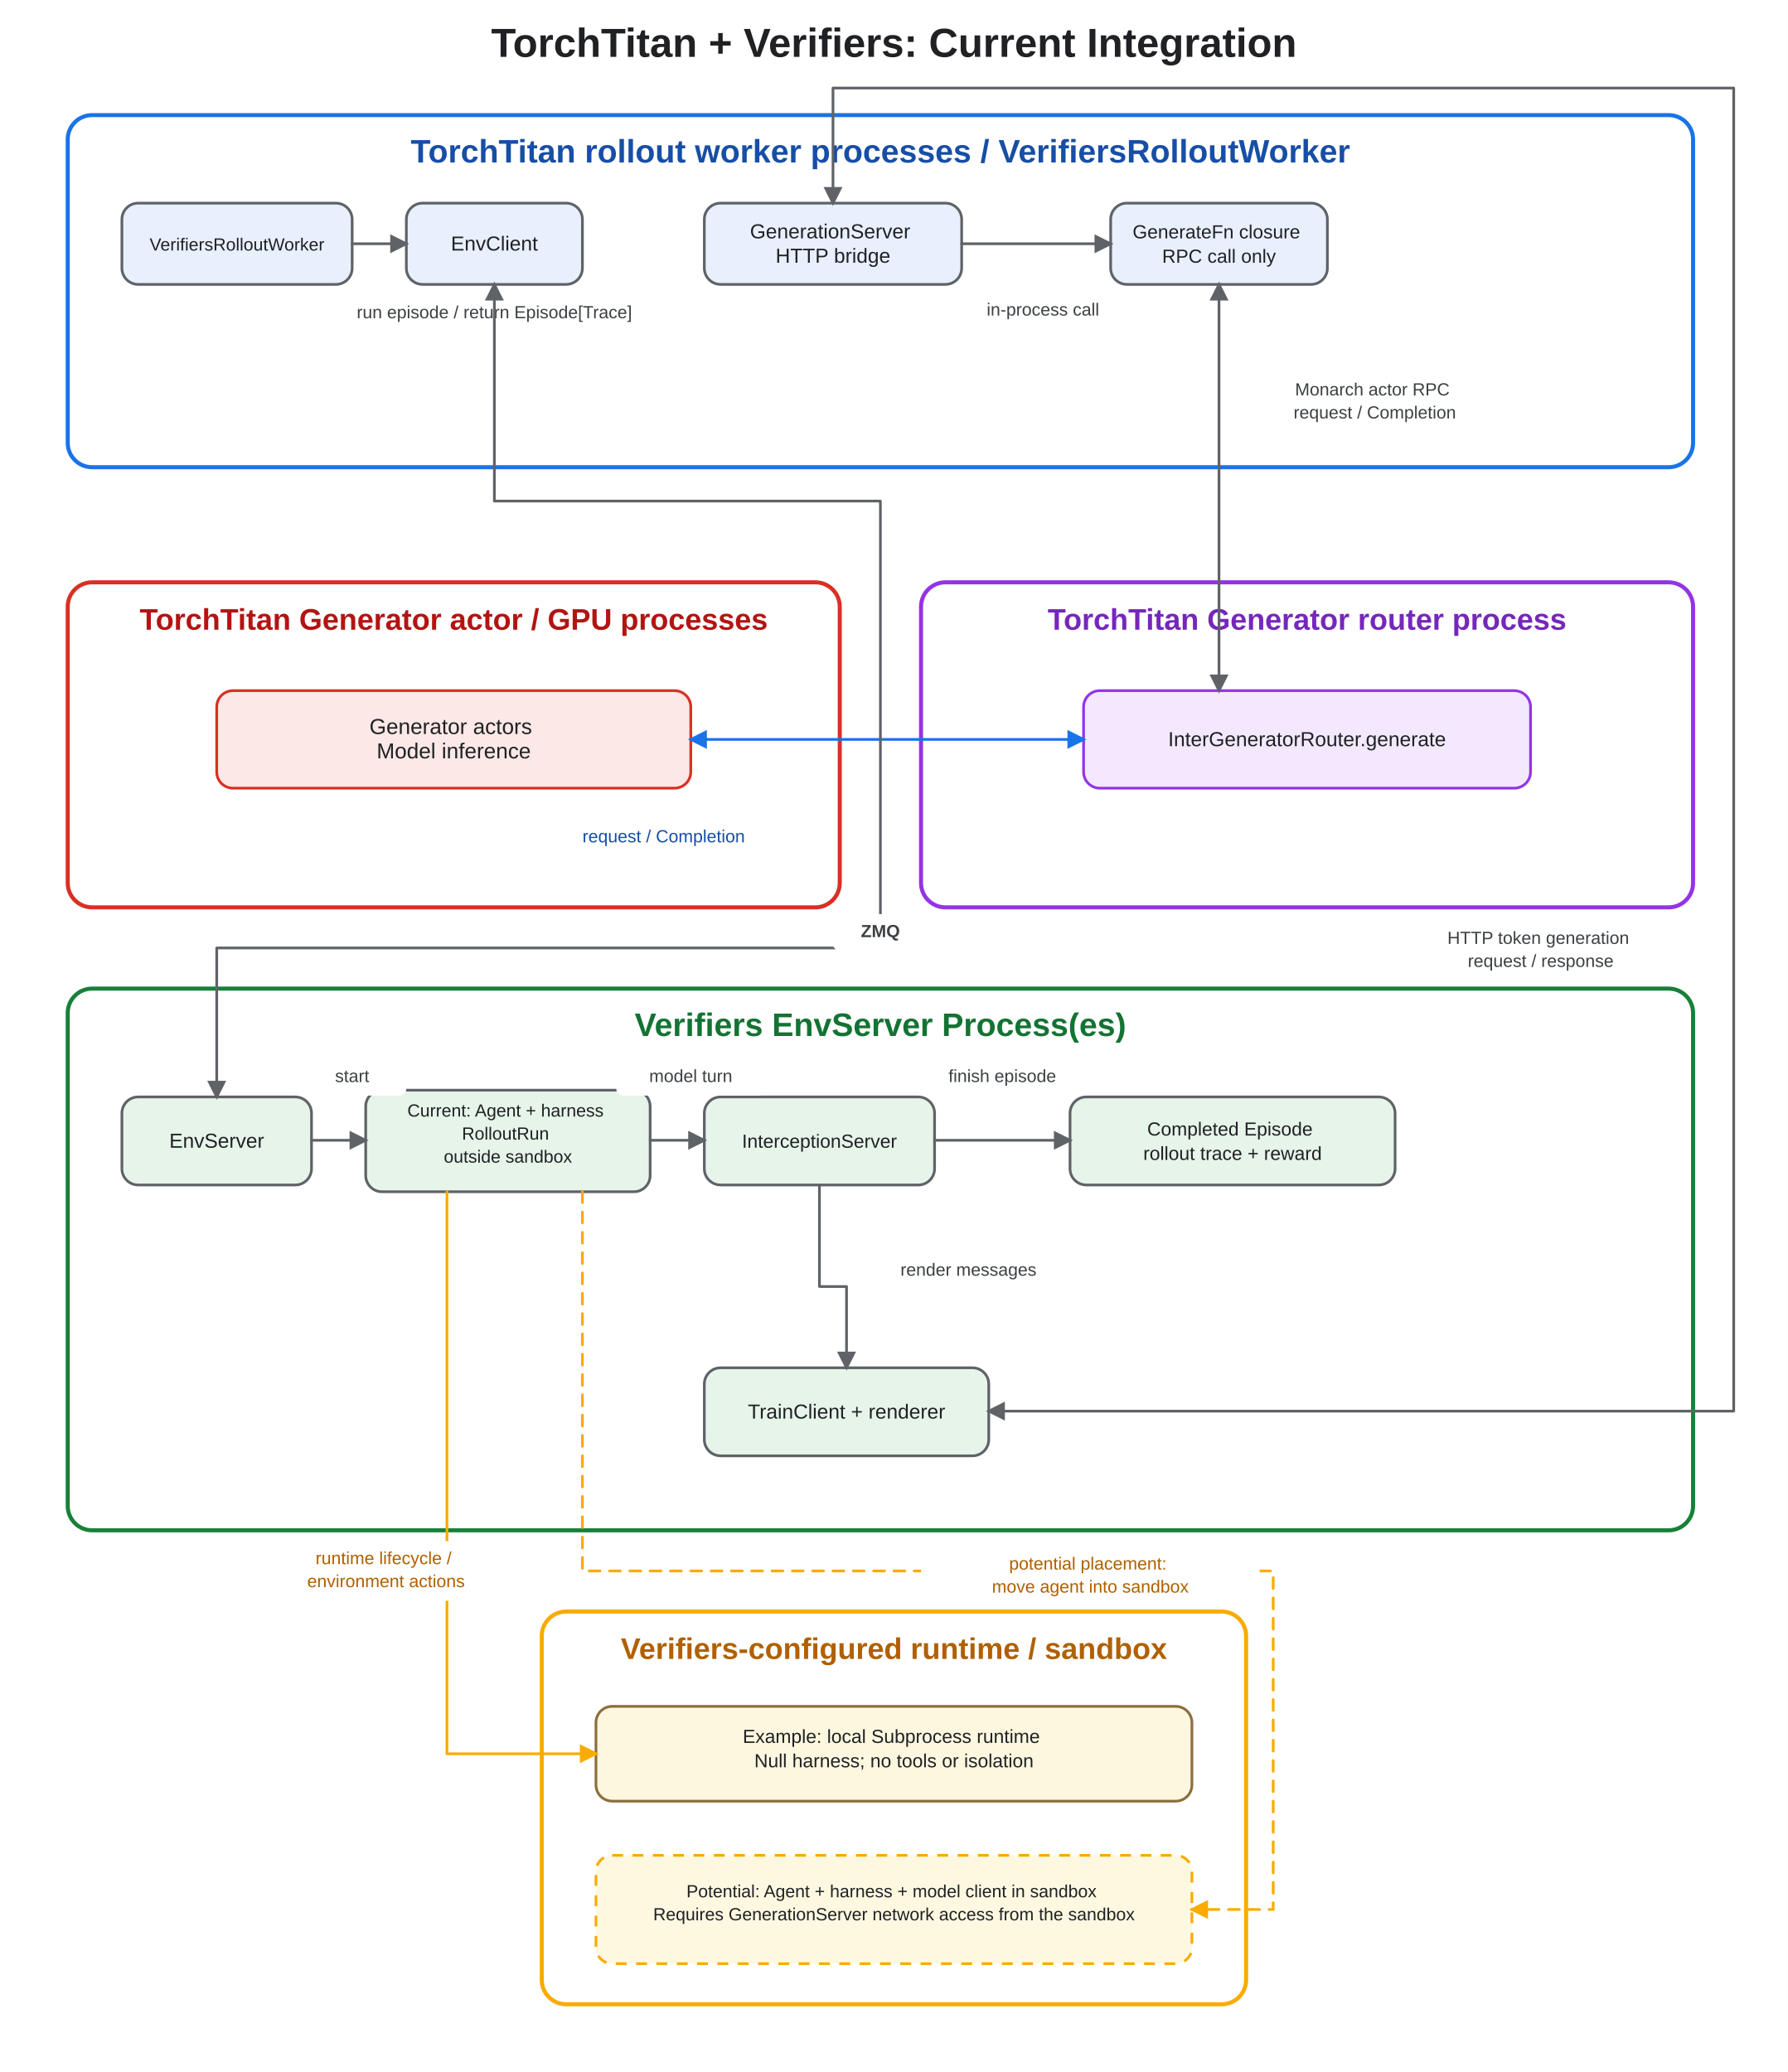
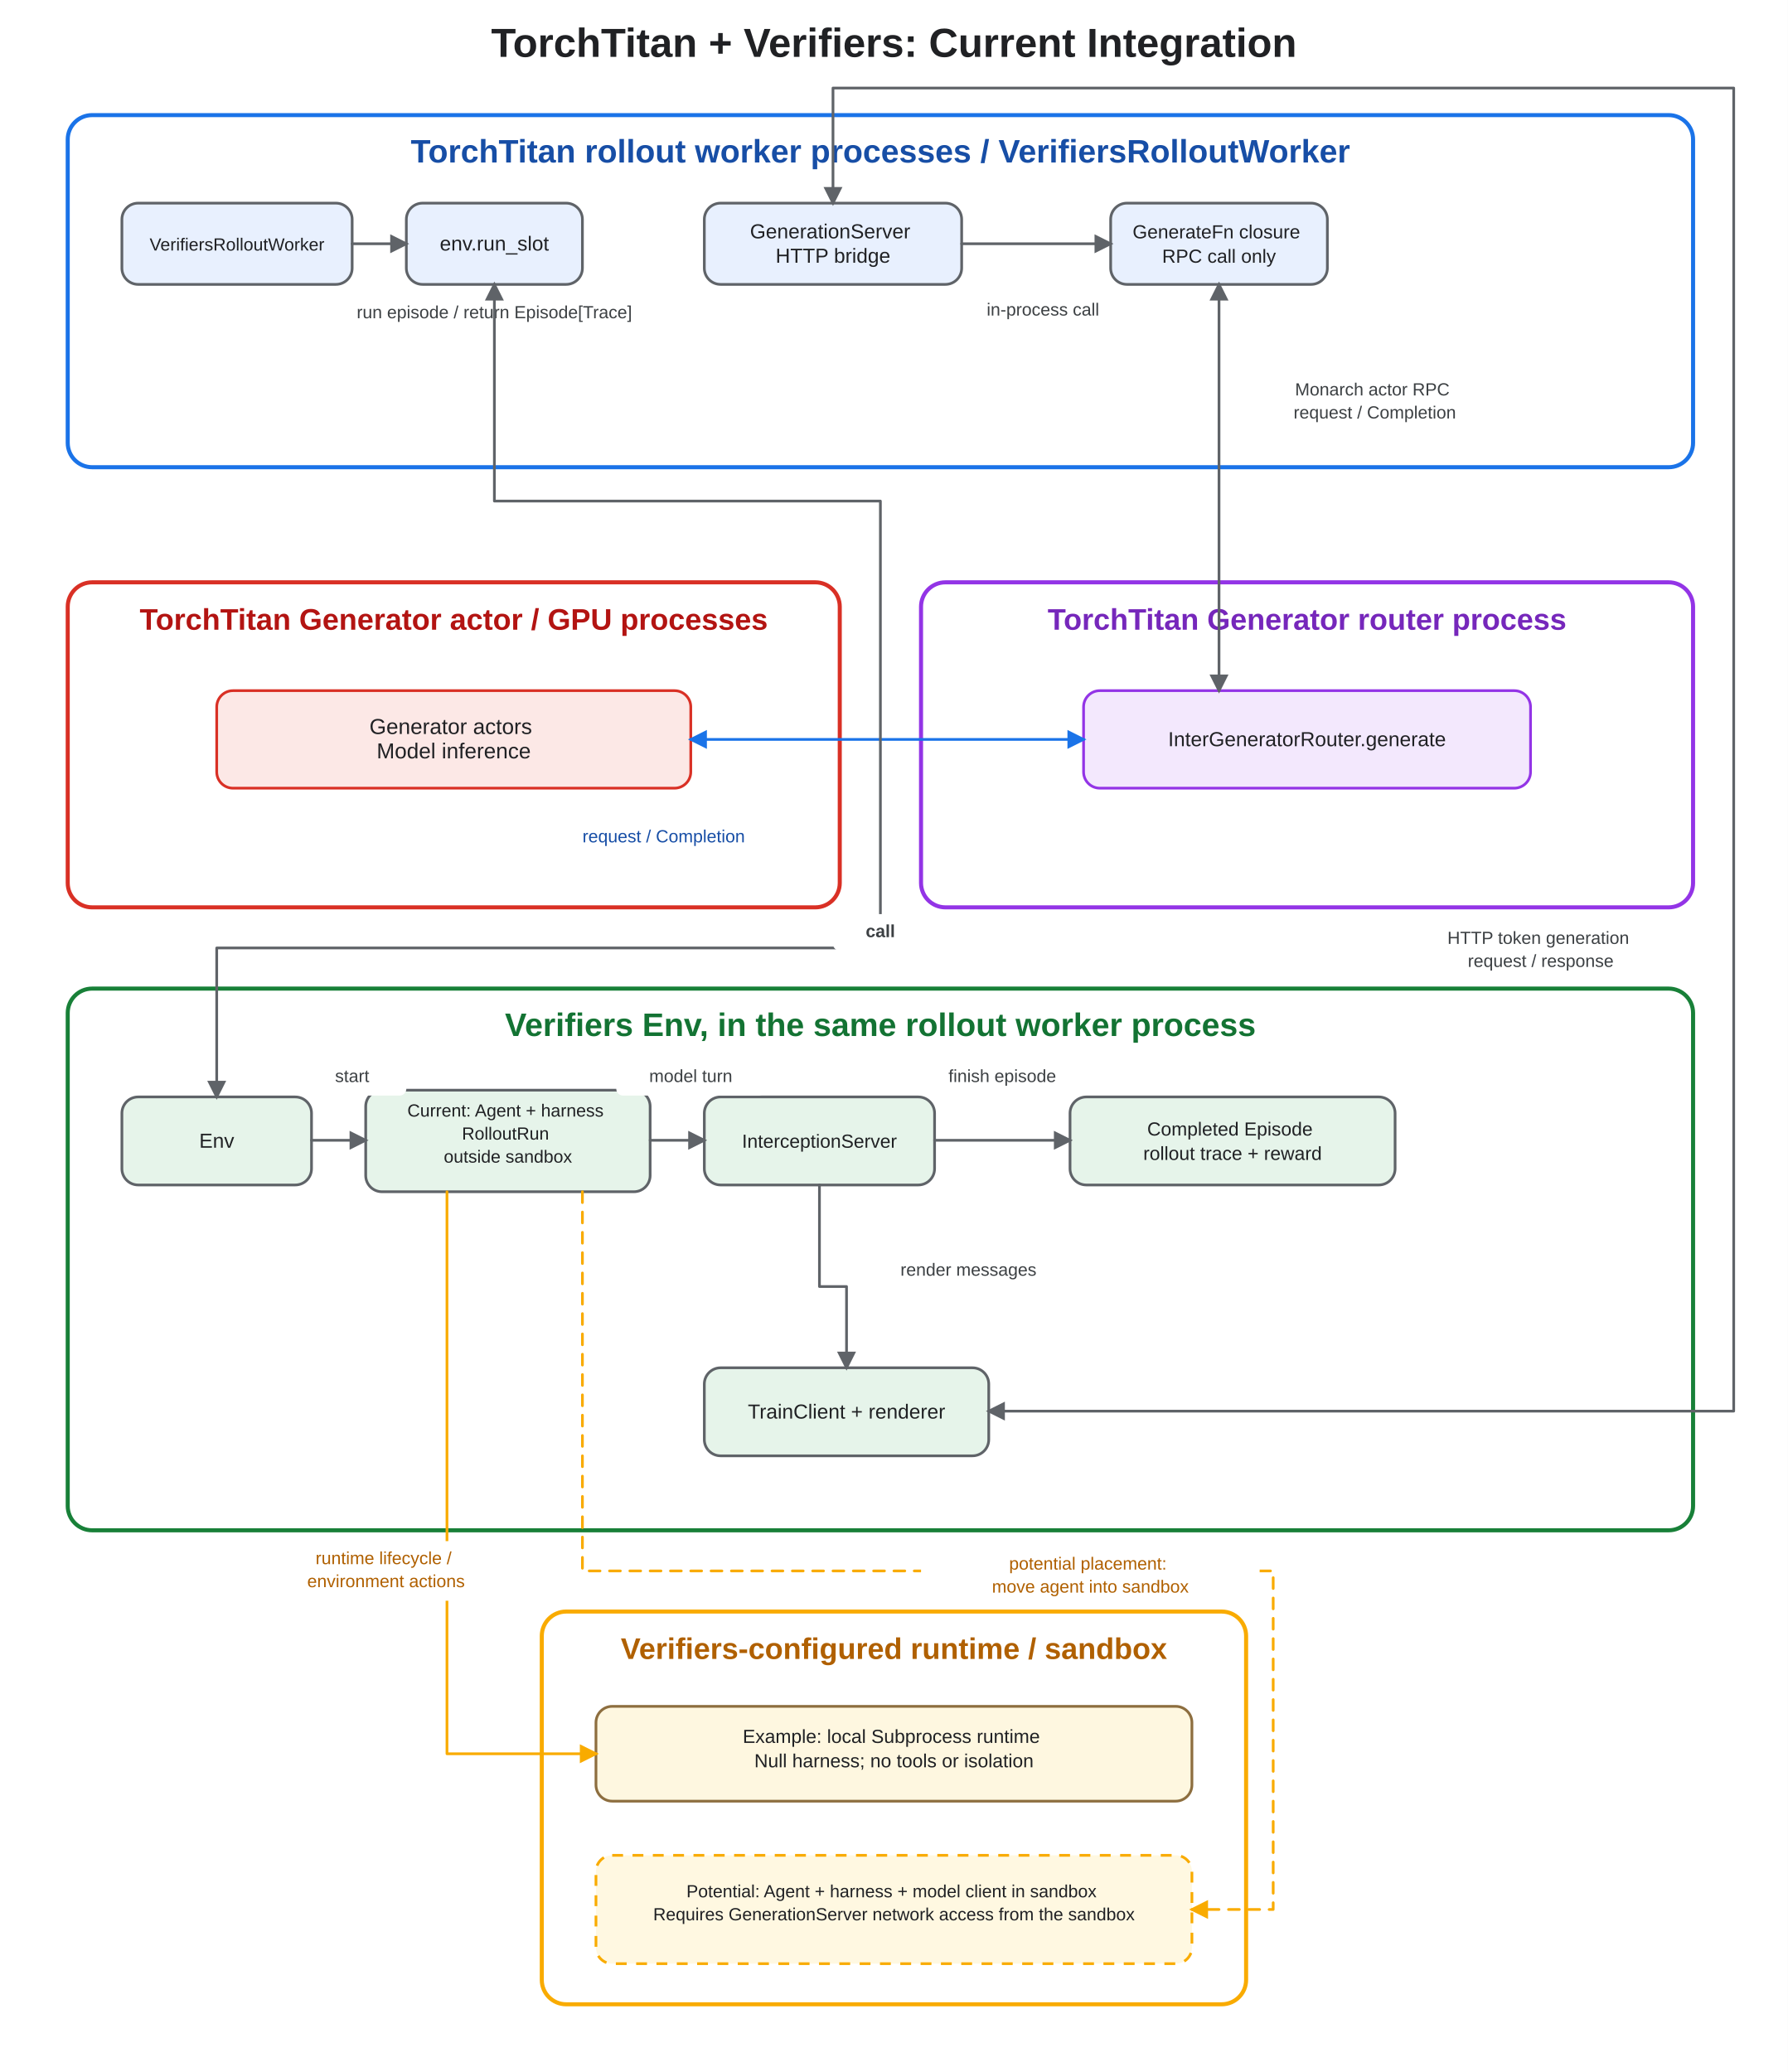
<svg xmlns="http://www.w3.org/2000/svg" width="1320" height="1530" viewBox="0 0 1320 1530">
  <defs>
    <marker id="gray" viewBox="0 0 10 10" markerWidth="7" markerHeight="7" refX="8.5" refY="5" orient="auto-start-reverse" markerUnits="strokeWidth">
      <path d="M0,0 L10,5 L0,10 z" fill="#5f6368" />
    </marker>
    <marker id="blue" viewBox="0 0 10 10" markerWidth="7" markerHeight="7" refX="8.5" refY="5" orient="auto-start-reverse" markerUnits="strokeWidth">
      <path d="M0,0 L10,5 L0,10 z" fill="#1a73e8" />
    </marker>
    <marker id="purple" viewBox="0 0 10 10" markerWidth="7" markerHeight="7" refX="8.5" refY="5" orient="auto-start-reverse" markerUnits="strokeWidth">
      <path d="M0,0 L10,5 L0,10 z" fill="#9334e6" />
    </marker>
    <marker id="green" viewBox="0 0 10 10" markerWidth="7" markerHeight="7" refX="8.5" refY="5" orient="auto-start-reverse" markerUnits="strokeWidth">
      <path d="M0,0 L10,5 L0,10 z" fill="#188038" />
    </marker>
    <marker id="orange" viewBox="0 0 10 10" markerWidth="7" markerHeight="7" refX="8.5" refY="5" orient="auto-start-reverse" markerUnits="strokeWidth">
      <path d="M0,0 L10,5 L0,10 z" fill="#f9ab00" />
    </marker>
  </defs>
  <rect width="1320" height="1530" fill="#ffffff" />
  <text x="660" y="42" fill="#202124" font-family="Arial, Helvetica, sans-serif" font-size="30" font-weight="700" text-anchor="middle">
    <tspan x="660" dy="0">TorchTitan + Verifiers: Current Integration</tspan>
  </text>
  <rect x="50" y="85" width="1200" height="260" rx="18" fill="#ffffff" stroke="#1a73e8" stroke-width="3" />
  <text x="650" y="120" fill="#174ea6" font-family="Arial, Helvetica, sans-serif" font-size="24" font-weight="700" text-anchor="middle">
    <tspan x="650" dy="0">TorchTitan rollout worker processes / VerifiersRolloutWorker</tspan>
  </text>
  <rect x="90" y="150" width="170" height="60" rx="12" fill="#e8f0fe" stroke="#5f6368" stroke-width="2" />
  <text x="175" y="185" fill="#202124" font-family="Arial, Helvetica, sans-serif" font-size="13" font-weight="500" text-anchor="middle">
    <tspan x="175" dy="0">VerifiersRolloutWorker</tspan>
  </text>
  <rect x="300" y="150" width="130" height="60" rx="12" fill="#e8f0fe" stroke="#5f6368" stroke-width="2" />
  <text x="365" y="185" fill="#202124" font-family="Arial, Helvetica, sans-serif" font-size="15" font-weight="500" text-anchor="middle">
-     <tspan x="365" dy="0">EnvClient</tspan>
+     <tspan x="365" dy="0">env.run_slot</tspan>
  </text>
  <rect x="520" y="150" width="190" height="60" rx="12" fill="#e8f0fe" stroke="#5f6368" stroke-width="2" />
  <text x="615" y="176" fill="#202124" font-family="Arial, Helvetica, sans-serif" font-size="15" font-weight="500" text-anchor="middle">
    <tspan x="615" dy="0">GenerationServer</tspan>
    <tspan x="615" dy="18">HTTP bridge</tspan>
  </text>
  <rect x="820" y="150" width="160" height="60" rx="12" fill="#e8f0fe" stroke="#5f6368" stroke-width="2" />
  <text x="900" y="176" fill="#202124" font-family="Arial, Helvetica, sans-serif" font-size="14" font-weight="500" text-anchor="middle">
    <tspan x="900" dy="0">GenerateFn closure</tspan>
    <tspan x="900" dy="18">RPC call only</tspan>
  </text>
  <rect x="50" y="430" width="570" height="240" rx="18" fill="#ffffff" stroke="#d93025" stroke-width="3" />
  <text x="335" y="465" fill="#b31412" font-family="Arial, Helvetica, sans-serif" font-size="22" font-weight="700" text-anchor="middle">
    <tspan x="335" dy="0">TorchTitan Generator actor / GPU processes</tspan>
  </text>
  <rect x="160" y="510" width="350" height="72" rx="12" fill="#fce8e6" stroke="#d93025" stroke-width="2" />
  <text x="335" y="542" fill="#202124" font-family="Arial, Helvetica, sans-serif" font-size="16" font-weight="500" text-anchor="middle">
    <tspan x="335" dy="0">Generator actors</tspan>
    <tspan x="335" dy="18">Model inference</tspan>
  </text>
  <rect x="680" y="430" width="570" height="240" rx="18" fill="#ffffff" stroke="#9334e6" stroke-width="3" />
  <text x="965" y="465" fill="#7627bb" font-family="Arial, Helvetica, sans-serif" font-size="22" font-weight="700" text-anchor="middle">
    <tspan x="965" dy="0">TorchTitan Generator router process</tspan>
  </text>
  <rect x="800" y="510" width="330" height="72" rx="12" fill="#f3e8fd" stroke="#9334e6" stroke-width="2" />
  <text x="965" y="551" fill="#202124" font-family="Arial, Helvetica, sans-serif" font-size="15" font-weight="500" text-anchor="middle">
    <tspan x="965" dy="0">InterGeneratorRouter.generate</tspan>
  </text>
  <rect x="50" y="730" width="1200" height="400" rx="18" fill="#ffffff" stroke="#188038" stroke-width="3" />
  <text x="650" y="765" fill="#137333" font-family="Arial, Helvetica, sans-serif" font-size="24" font-weight="700" text-anchor="middle">
-     <tspan x="650" dy="0">Verifiers EnvServer Process(es)</tspan>
+     <tspan x="650" dy="0">Verifiers Env, in the same rollout worker process</tspan>
  </text>
  <rect x="90" y="810" width="140" height="65" rx="12" fill="#e6f4ea" stroke="#5f6368" stroke-width="2" />
  <text x="160" y="847.5" fill="#202124" font-family="Arial, Helvetica, sans-serif" font-size="15" font-weight="500" text-anchor="middle">
-     <tspan x="160" dy="0">EnvServer</tspan>
+     <tspan x="160" dy="0">Env</tspan>
  </text>
  <rect x="270" y="805" width="210" height="75" rx="12" fill="#e6f4ea" stroke="#5f6368" stroke-width="2" />
  <text x="375" y="824.5" fill="#202124" font-family="Arial, Helvetica, sans-serif" font-size="13" font-weight="500" text-anchor="middle">
    <tspan x="375" dy="0">Current: Agent + harness</tspan>
    <tspan x="375" dy="17">RolloutRun</tspan>
    <tspan x="375" dy="17">outside sandbox</tspan>
  </text>
  <rect x="520" y="810" width="170" height="65" rx="12" fill="#e6f4ea" stroke="#5f6368" stroke-width="2" />
  <text x="605" y="847.5" fill="#202124" font-family="Arial, Helvetica, sans-serif" font-size="14" font-weight="500" text-anchor="middle">
    <tspan x="605" dy="0">InterceptionServer</tspan>
  </text>
  <rect x="790" y="810" width="240" height="65" rx="12" fill="#e6f4ea" stroke="#5f6368" stroke-width="2" />
  <text x="910" y="838.5" fill="#202124" font-family="Arial, Helvetica, sans-serif" font-size="14" font-weight="500" text-anchor="middle">
    <tspan x="910" dy="0">Completed Episode</tspan>
    <tspan x="910" dy="18">rollout trace + reward</tspan>
  </text>
  <rect x="520" y="1010" width="210" height="65" rx="12" fill="#e6f4ea" stroke="#5f6368" stroke-width="2" />
  <text x="625" y="1047.5" fill="#202124" font-family="Arial, Helvetica, sans-serif" font-size="15" font-weight="500" text-anchor="middle">
    <tspan x="625" dy="0">TrainClient + renderer</tspan>
  </text>
  <rect x="400" y="1190" width="520" height="290" rx="18" fill="#ffffff" stroke="#f9ab00" stroke-width="3" />
  <text x="660" y="1225" fill="#b06000" font-family="Arial, Helvetica, sans-serif" font-size="22" font-weight="700" text-anchor="middle">
    <tspan x="660" dy="0">Verifiers-configured runtime / sandbox</tspan>
  </text>
  <rect x="440" y="1260" width="440" height="70" rx="12" fill="#fef7e0" stroke="#8d6e3f" stroke-width="2" />
  <text x="660" y="1287" fill="#202124" font-family="Arial, Helvetica, sans-serif" font-size="14" font-weight="500" text-anchor="middle">
    <tspan x="660" dy="0">Example: local Subprocess runtime</tspan>
    <tspan x="660" dy="18">Null harness; no tools or isolation</tspan>
  </text>
  <rect x="440" y="1370" width="440" height="80" rx="12" fill="#fff8e1" stroke="#f9ab00" stroke-width="2" stroke-dasharray="8 7" />
  <text x="660" y="1401" fill="#202124" font-family="Arial, Helvetica, sans-serif" font-size="13" font-weight="500" text-anchor="middle">
    <tspan x="660" dy="0">Potential: Agent + harness + model client in sandbox</tspan>
    <tspan x="660" dy="17">Requires GenerationServer network access from the sandbox</tspan>
  </text>
  <path d="M260 180 H300" fill="none" stroke="#5f6368" stroke-width="2" stroke-linejoin="round" stroke-linecap="round" marker-end="url(#gray)" />
  <rect x="235" y="218" width="260" height="27" rx="5" fill="#ffffff" stroke="none" stroke-width="0" />
  <text x="365" y="235" fill="#3c4043" font-family="Arial, Helvetica, sans-serif" font-size="13" font-weight="500" text-anchor="middle">
    <tspan x="365" dy="0">run episode / return Episode[Trace]</tspan>
  </text>
  <path d="M710 180 H820" fill="none" stroke="#5f6368" stroke-width="2" stroke-linejoin="round" stroke-linecap="round" marker-end="url(#gray)" />
  <rect x="705" y="216" width="130" height="27" rx="5" fill="#ffffff" stroke="none" stroke-width="0" />
  <text x="770" y="233" fill="#3c4043" font-family="Arial, Helvetica, sans-serif" font-size="13" font-weight="500" text-anchor="middle">
    <tspan x="770" dy="0">in-process call</tspan>
  </text>
  <path d="M900 210 V510" fill="none" stroke="#5f6368" stroke-width="2" stroke-linejoin="round" stroke-linecap="round" marker-start="url(#gray)" marker-end="url(#gray)" />
  <rect x="915" y="275" width="200" height="44" rx="5" fill="#ffffff" stroke="none" stroke-width="0" />
  <text x="1015" y="292" fill="#3c4043" font-family="Arial, Helvetica, sans-serif" font-size="13" font-weight="500" text-anchor="middle">
    <tspan x="1015" dy="0">Monarch actor RPC</tspan>
    <tspan x="1015" dy="17">request / Completion</tspan>
  </text>
  <path d="M800 546 H510" fill="none" stroke="#1a73e8" stroke-width="2" stroke-linejoin="round" stroke-linecap="round" marker-start="url(#blue)" marker-end="url(#blue)" />
  <rect x="385" y="605" width="210" height="27" rx="5" fill="#ffffff" stroke="none" stroke-width="0" />
  <text x="490" y="622" fill="#174ea6" font-family="Arial, Helvetica, sans-serif" font-size="13" font-weight="500" text-anchor="middle">
    <tspan x="490" dy="0">request / Completion</tspan>
  </text>
  <path d="M365 210 V370 H650 V700 H160 V810" fill="none" stroke="#5f6368" stroke-width="2" stroke-linejoin="round" stroke-linecap="round" marker-start="url(#gray)" marker-end="url(#gray)" />
  <rect x="615" y="675" width="70" height="27" rx="5" fill="#ffffff" stroke="none" stroke-width="0" />
  <text x="650" y="692" fill="#3c4043" font-family="Arial, Helvetica, sans-serif" font-size="13" font-weight="700" text-anchor="middle">
-     <tspan x="650" dy="0">ZMQ</tspan>
+     <tspan x="650" dy="0">call</tspan>
  </text>
  <path d="M230 842 H270" fill="none" stroke="#5f6368" stroke-width="2" stroke-linejoin="round" stroke-linecap="round" marker-end="url(#gray)" />
  <rect x="220" y="782" width="80" height="27" rx="5" fill="#ffffff" stroke="none" stroke-width="0" />
  <text x="260" y="799" fill="#3c4043" font-family="Arial, Helvetica, sans-serif" font-size="13" font-weight="500" text-anchor="middle">
    <tspan x="260" dy="0">start</tspan>
  </text>
  <path d="M480 842 H520" fill="none" stroke="#5f6368" stroke-width="2" stroke-linejoin="round" stroke-linecap="round" marker-end="url(#gray)" />
  <rect x="455" y="782" width="110" height="27" rx="5" fill="#ffffff" stroke="none" stroke-width="0" />
  <text x="510" y="799" fill="#3c4043" font-family="Arial, Helvetica, sans-serif" font-size="13" font-weight="500" text-anchor="middle">
    <tspan x="510" dy="0">model turn</tspan>
  </text>
  <path d="M690 842 H790" fill="none" stroke="#5f6368" stroke-width="2" stroke-linejoin="round" stroke-linecap="round" marker-end="url(#gray)" />
  <rect x="690" y="782" width="100" height="27" rx="5" fill="#ffffff" stroke="none" stroke-width="0" />
  <text x="740" y="799" fill="#3c4043" font-family="Arial, Helvetica, sans-serif" font-size="13" font-weight="500" text-anchor="middle">
    <tspan x="740" dy="0">finish episode</tspan>
  </text>
  <path d="M605 875 V950 H625 V1010" fill="none" stroke="#5f6368" stroke-width="2" stroke-linejoin="round" stroke-linecap="round" marker-end="url(#gray)" />
  <rect x="630" y="925" width="170" height="27" rx="5" fill="#ffffff" stroke="none" stroke-width="0" />
  <text x="715" y="942" fill="#3c4043" font-family="Arial, Helvetica, sans-serif" font-size="13" font-weight="500" text-anchor="middle">
    <tspan x="715" dy="0">render messages</tspan>
  </text>
  <path d="M730 1042 H1280 V65 H615 V150" fill="none" stroke="#5f6368" stroke-width="2" stroke-linejoin="round" stroke-linecap="round" marker-start="url(#gray)" marker-end="url(#gray)" />
  <rect x="1015" y="680" width="245" height="44" rx="5" fill="#ffffff" stroke="none" stroke-width="0" />
  <text x="1137.5" y="697" fill="#3c4043" font-family="Arial, Helvetica, sans-serif" font-size="13" font-weight="500" text-anchor="middle">
    <tspan x="1137.5" dy="0">HTTP token generation</tspan>
    <tspan x="1137.5" dy="17">request / response</tspan>
  </text>
  <path d="M330 880 V1155 H330 V1295 H440" fill="none" stroke="#f9ab00" stroke-width="2" stroke-linejoin="round" stroke-linecap="round" marker-end="url(#orange)" />
  <rect x="180" y="1138" width="210" height="44" rx="5" fill="#ffffff" stroke="none" stroke-width="0" />
  <text x="285" y="1155" fill="#b06000" font-family="Arial, Helvetica, sans-serif" font-size="13" font-weight="500" text-anchor="middle">
    <tspan x="285" dy="0">runtime lifecycle /</tspan>
    <tspan x="285" dy="17">environment actions</tspan>
  </text>
  <path d="M430 880 V1160 H940 V1410 H880" fill="none" stroke="#f9ab00" stroke-width="2" stroke-linejoin="round" stroke-linecap="round" stroke-dasharray="8 7" marker-end="url(#orange)" />
  <rect x="680" y="1142" width="250" height="44" rx="5" fill="#ffffff" stroke="none" stroke-width="0" />
  <text x="805" y="1159" fill="#b06000" font-family="Arial, Helvetica, sans-serif" font-size="13" font-weight="500" text-anchor="middle">
    <tspan x="805" dy="0">potential placement:</tspan>
    <tspan x="805" dy="17">move agent into sandbox</tspan>
  </text>
</svg>
